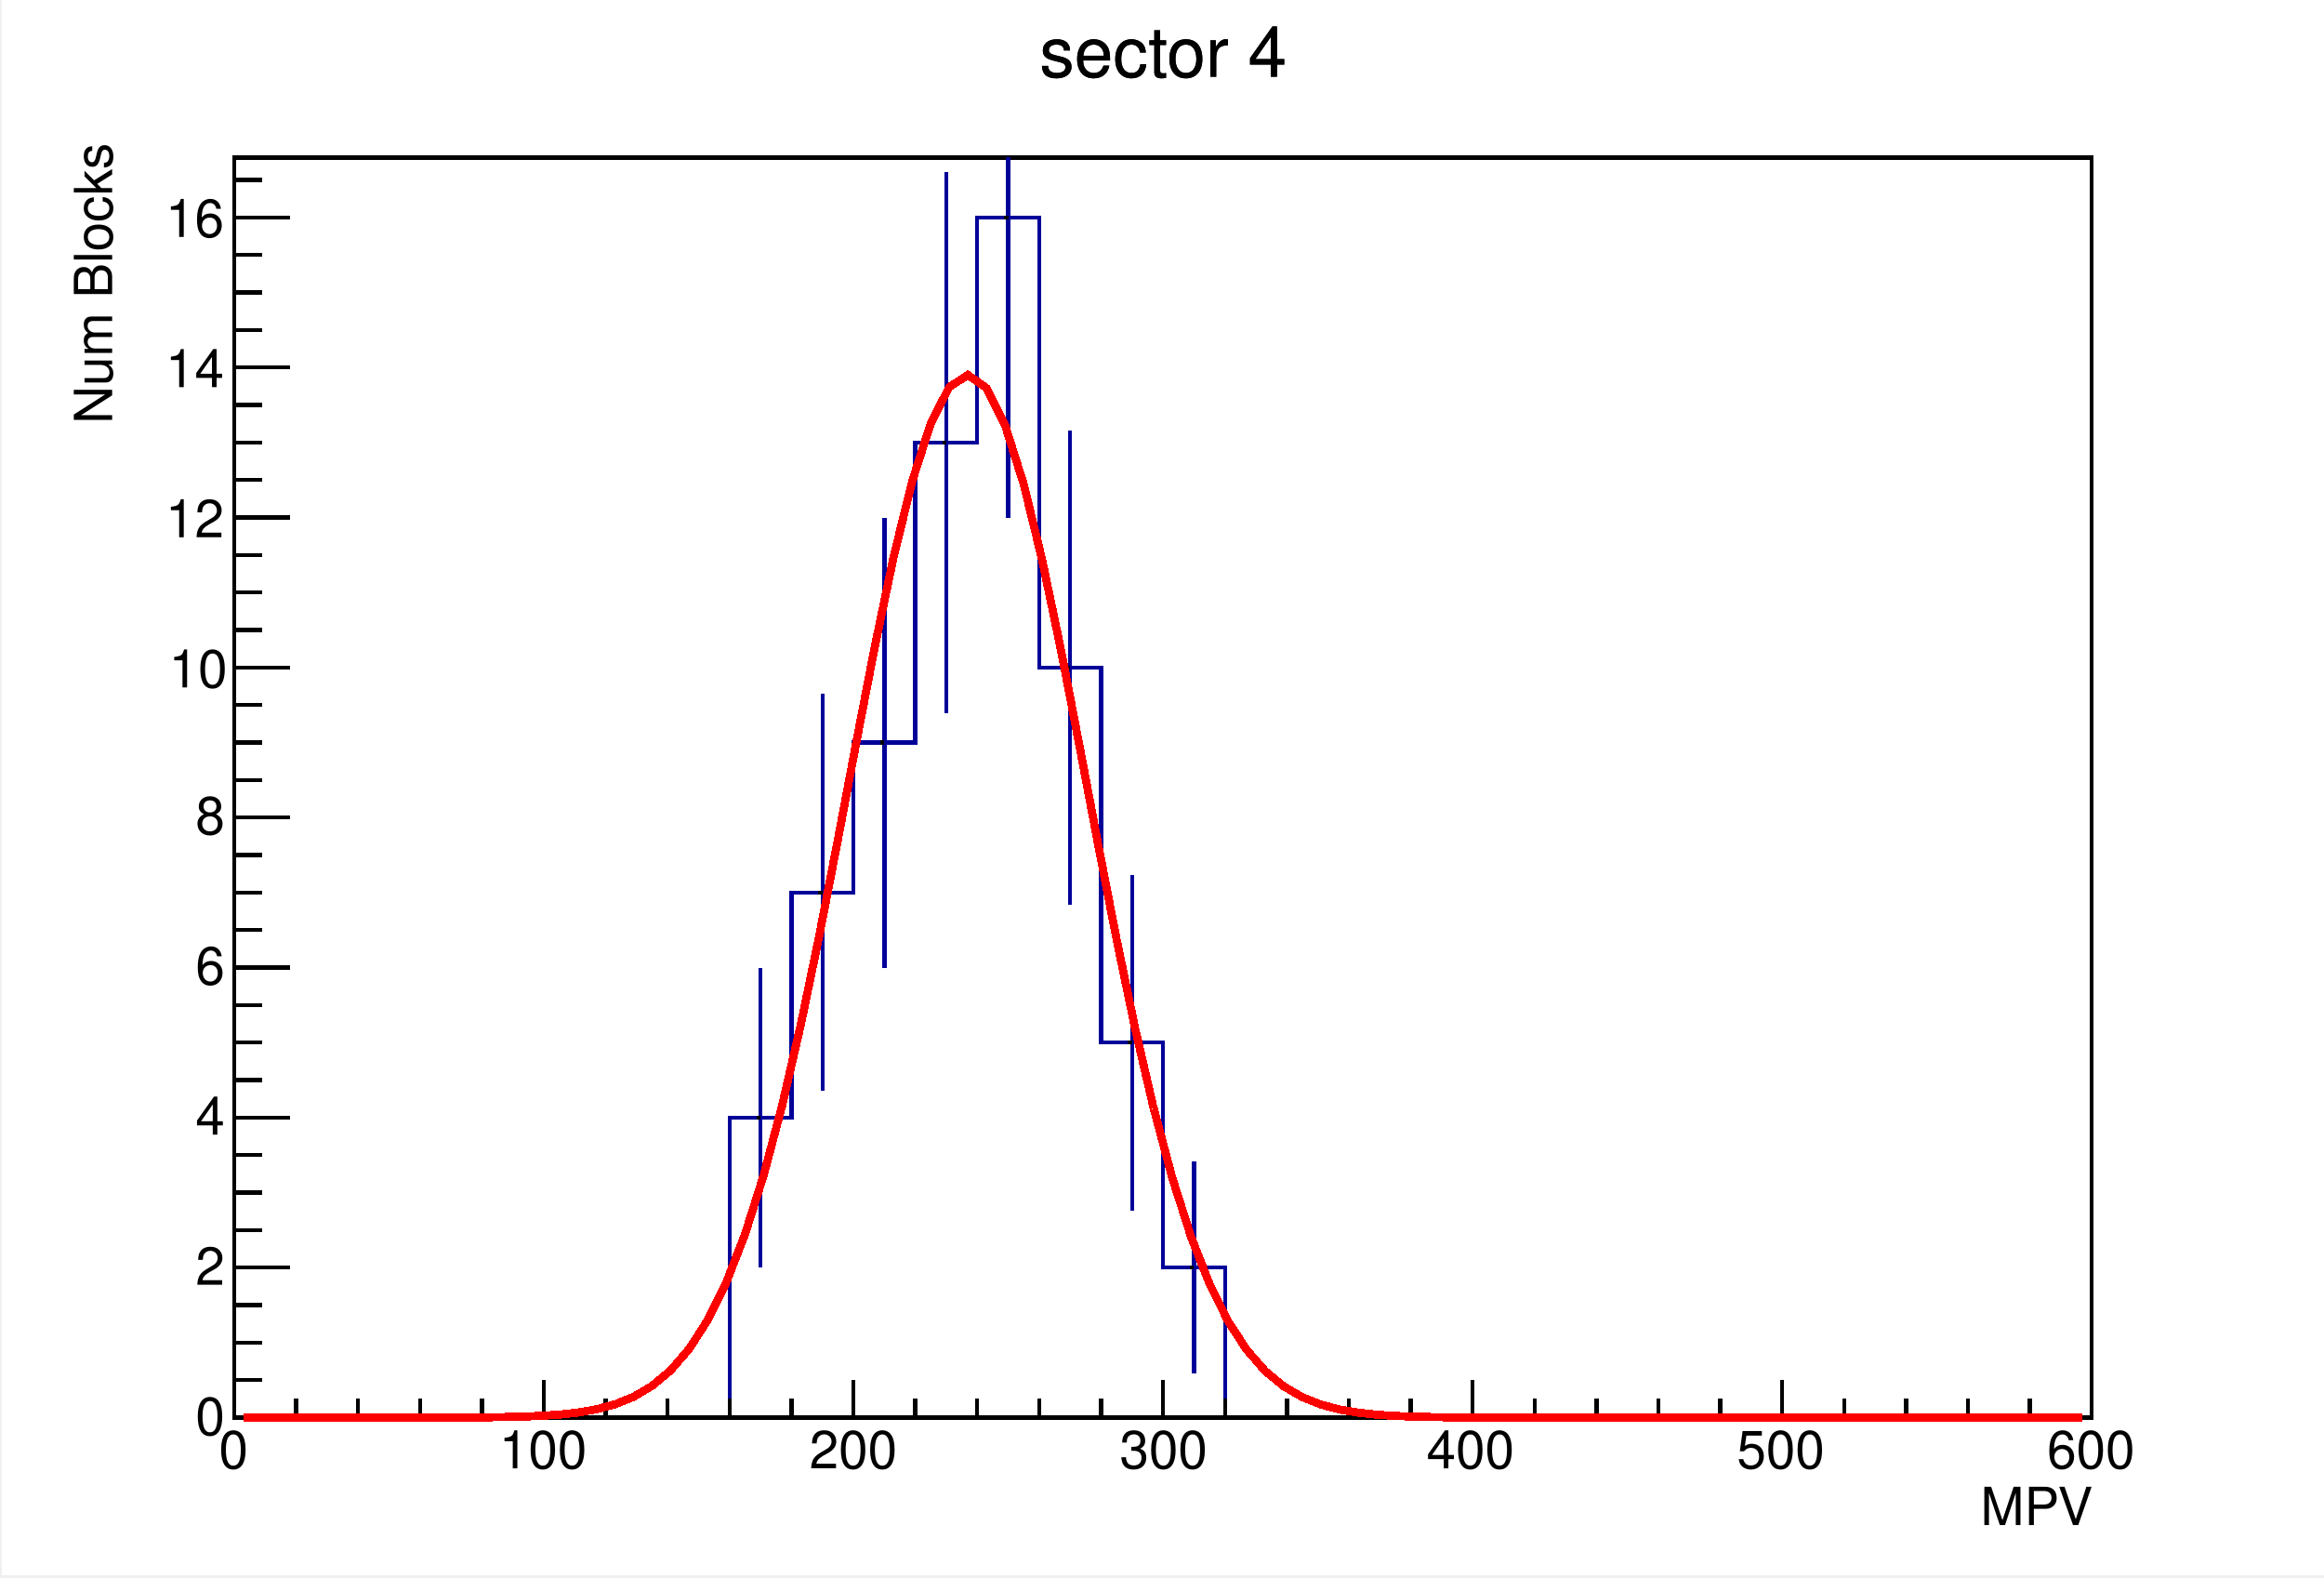
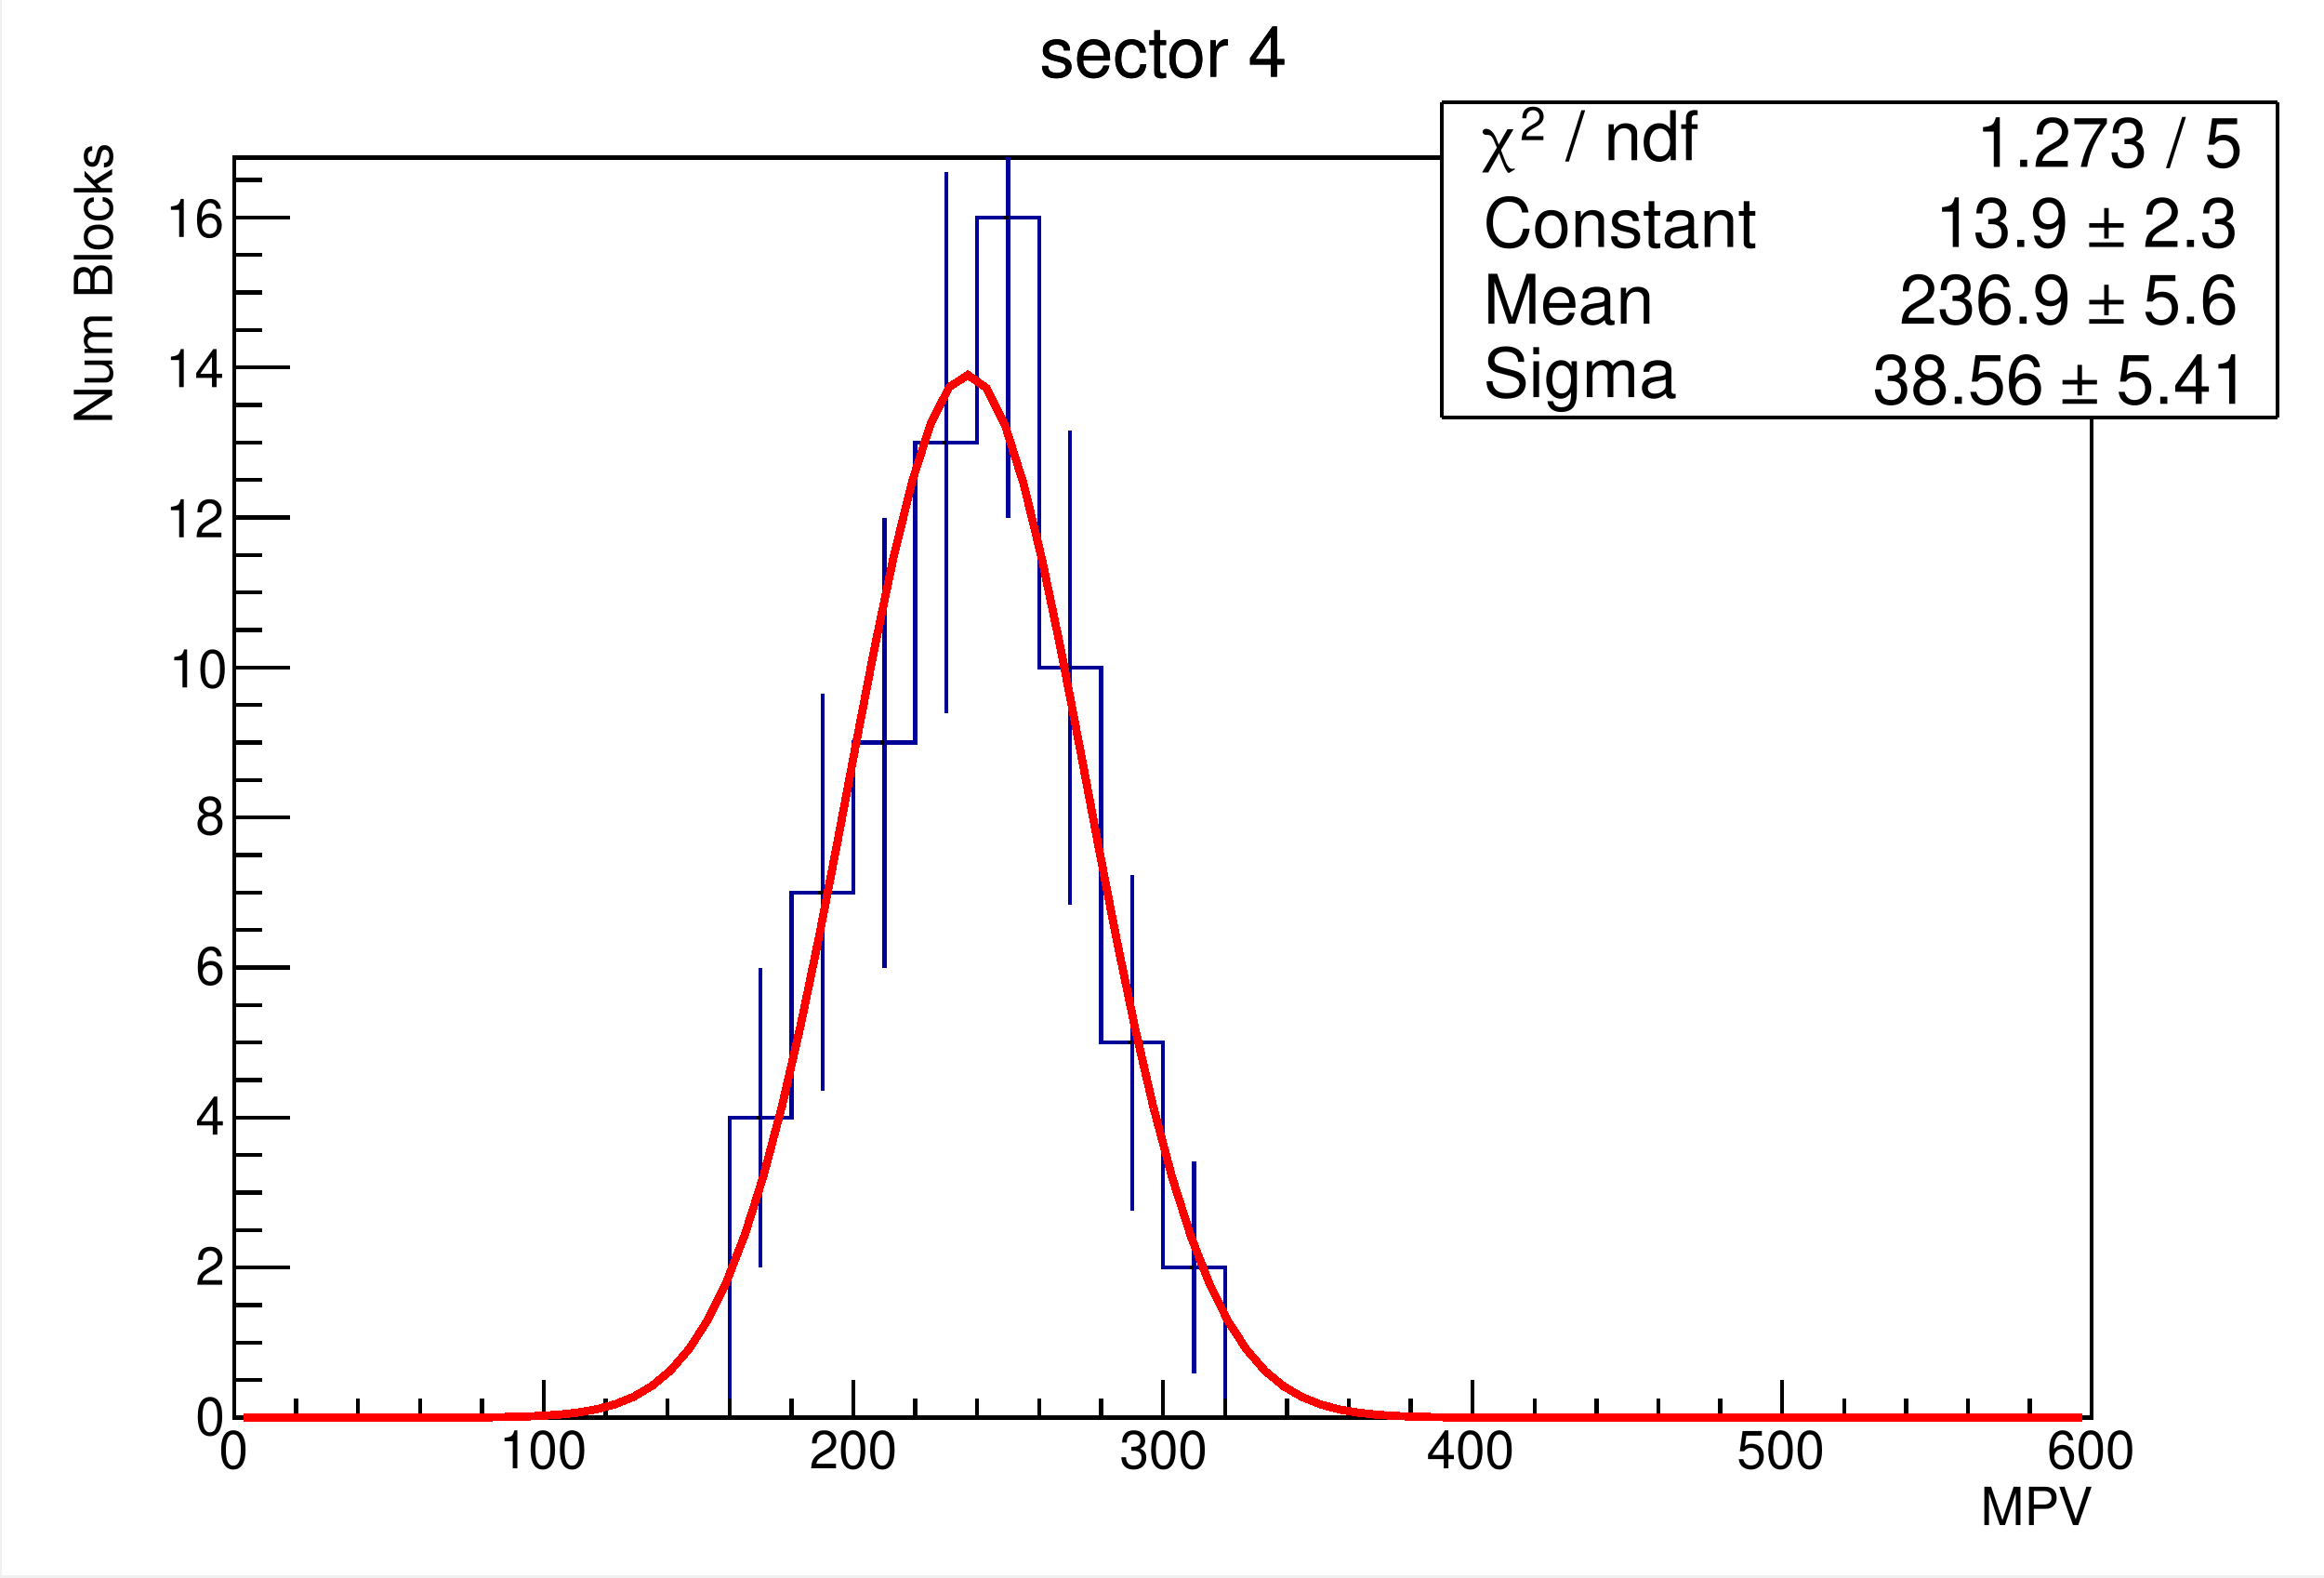
<svg xmlns="http://www.w3.org/2000/svg" width="567.429" height="384.969" viewBox="0 0 567.429 384.969" shape-rendering="crispEdges">
  <defs>
</defs>
  <rect x="0.5" y="0" width="566.929" height="384.469" fill="white" />
  <rect x="57.193" y="38.447" width="453.543" height="307.575" fill="white" />
  <rect x="57.193" y="38.447" width="453.543" height="307.575" fill="none" stroke="black" />
  <path d="M57.193,346.022h 120.945v -73.232h 15.118v -54.924h 15.118v -36.616h 15.118v -73.232h 15.118v -54.924h 15.118v 109.848h 15.118v 91.54h 15.118v 54.924h 15.118v 36.616h 211.654" fill="none" stroke="#000099" />
  <path d="M59.461,346.022h 49.89l 4.535, -0.038l 4.535, -0.034l 4.535, -0.061l 4.535, -0.108l 4.535, -0.185l 4.535, -0.308l 4.535, -0.5l 4.535, -0.792l 4.535, -1.221l 4.535, -1.833l 4.535,  -2.677l 4.535, -3.805l 4.535, -5.258l 4.535, -7.064l 4.535, -9.219l 4.535, -11.679l 4.535, -14.351l 4.535, -17.081l 4.535, -19.665l 4.535, -21.854l 4.535, -23.376l 4.535, -23.971l 4.535, -23.423l 4.535,  -21.597l 4.535, -18.469l 4.535, -14.143l 4.535, -8.852l 4.535, -2.937l 4.535, 3.189l 4.535, 9.086l 4.535, 14.343l 4.535, 18.623l 4.535, 21.698l 4.535, 23.471l 4.535, 23.968l 4.535, 23.33l 4.535, 21.775l  4.535, 19.565" fill="none" stroke="#ff0000" stroke-width="2" />
  <path d="M281.697,270.566l 4.535, 16.97l 4.535, 14.238l 4.535, 11.573l 4.535, 9.123l 4.535, 6.982l 4.535, 5.191l 4.535, 3.752l 4.535, 2.637l 4.535, 1.803l 4.535, 1.2l 4.535, 0.778l 4.535, 0.491l  4.535, 0.302l 4.535, 0.181l 4.535, 0.105l 4.535, 0.06l 4.535, 0.033l 4.535, 0.037h 140.598" fill="none" stroke="#ff0000" stroke-width="2" />
  <path d="M503.933,346.022h 4.535" fill="none" stroke="#ff0000" stroke-width="2" />
  <path d="M57.193,346.022h 453.543" fill="none" stroke="black" />
  <path d="M57.193,336.795v 9.227" fill="none" stroke="black" />
  <path d="M72.311,341.409v 4.614" fill="none" stroke="black" />
  <path d="M87.429,341.409v 4.614" fill="none" stroke="black" />
  <path d="M102.547,341.409v 4.614" fill="none" stroke="black" />
  <path d="M117.665,341.409v 4.614" fill="none" stroke="black" />
  <path d="M132.783,336.795v 9.227" fill="none" stroke="black" />
  <path d="M147.902,341.409v 4.614" fill="none" stroke="black" />
  <path d="M163.02,341.409v 4.614" fill="none" stroke="black" />
  <path d="M178.138,341.409v 4.614" fill="none" stroke="black" />
  <path d="M193.256,341.409v 4.614" fill="none" stroke="black" />
  <path d="M208.374,336.795v 9.227" fill="none" stroke="black" />
  <path d="M223.492,341.409v 4.614" fill="none" stroke="black" />
  <path d="M238.61,341.409v 4.614" fill="none" stroke="black" />
  <path d="M253.728,341.409v 4.614" fill="none" stroke="black" />
  <path d="M268.846,341.409v 4.614" fill="none" stroke="black" />
  <path d="M283.965,336.795v 9.227" fill="none" stroke="black" />
  <path d="M299.083,341.409v 4.614" fill="none" stroke="black" />
  <path d="M314.201,341.409v 4.614" fill="none" stroke="black" />
  <path d="M329.319,341.409v 4.614" fill="none" stroke="black" />
  <path d="M344.437,341.409v 4.614" fill="none" stroke="black" />
  <path d="M359.555,336.795v 9.227" fill="none" stroke="black" />
  <path d="M374.673,341.409v 4.614" fill="none" stroke="black" />
  <path d="M389.791,341.409v 4.614" fill="none" stroke="black" />
  <path d="M404.909,341.409v 4.614" fill="none" stroke="black" />
  <path d="M420.028,341.409v 4.614" fill="none" stroke="black" />
  <path d="M435.146,336.795v 9.227" fill="none" stroke="black" />
  <path d="M450.264,341.409v 4.614" fill="none" stroke="black" />
  <path d="M465.382,341.409v 4.614" fill="none" stroke="black" />
  <path d="M480.5,341.409v 4.614" fill="none" stroke="black" />
  <path d="M495.618,341.409v 4.614" fill="none" stroke="black" />
  <path d="M510.736,336.795v 9.227" fill="none" stroke="black" />
  <text xml:space="preserve" x="53.446" y="358.403" fill="black" font-size="12.845" font-family="Helvetica">0</text>
  <text xml:space="preserve" x="121.868" y="358.403" fill="black" font-size="12.845" font-family="Helvetica">100</text>
  <text xml:space="preserve" x="197.622" y="358.403" fill="black" font-size="12.845" font-family="Helvetica">200</text>
  <text xml:space="preserve" x="273.375" y="358.403" fill="black" font-size="12.845" font-family="Helvetica">300</text>
  <text xml:space="preserve" x="348.314" y="358.403" fill="black" font-size="12.845" font-family="Helvetica">400</text>
  <text xml:space="preserve" x="424.068" y="358.403" fill="black" font-size="12.845" font-family="Helvetica">500</text>
  <text xml:space="preserve" x="499.821" y="358.403" fill="black" font-size="12.845" font-family="Helvetica">600</text>
  <text xml:space="preserve" x="483.53" y="372.251" fill="black" font-size="12.845" font-family="Helvetica">MPV</text>
  <path d="M57.193,346.022v -307.575" fill="none" stroke="black" />
  <path d="M70.799,346.022h -13.606" fill="none" stroke="black" />
  <path d="M63.996,336.868h -6.803" fill="none" stroke="black" />
  <path d="M63.996,327.714h -6.803" fill="none" stroke="black" />
  <path d="M63.996,318.56h -6.803" fill="none" stroke="black" />
  <path d="M70.799,309.406h -13.606" fill="none" stroke="black" />
  <path d="M63.996,300.252h -6.803" fill="none" stroke="black" />
  <path d="M63.996,291.098h -6.803" fill="none" stroke="black" />
  <path d="M63.996,281.944h -6.803" fill="none" stroke="black" />
  <path d="M70.799,272.79h -13.606" fill="none" stroke="black" />
  <path d="M63.996,263.636h -6.803" fill="none" stroke="black" />
  <path d="M63.996,254.482h -6.803" fill="none" stroke="black" />
  <path d="M63.996,245.328h -6.803" fill="none" stroke="black" />
  <path d="M70.799,236.174h -13.606" fill="none" stroke="black" />
  <path d="M63.996,227.02h -6.803" fill="none" stroke="black" />
  <path d="M63.996,217.866h -6.803" fill="none" stroke="black" />
  <path d="M63.996,208.712h -6.803" fill="none" stroke="black" />
  <path d="M70.799,199.558h -13.606" fill="none" stroke="black" />
  <path d="M63.996,190.404h -6.803" fill="none" stroke="black" />
  <path d="M63.996,181.25h -6.803" fill="none" stroke="black" />
  <path d="M63.996,172.096h -6.803" fill="none" stroke="black" />
  <path d="M70.799,162.942h -13.606" fill="none" stroke="black" />
  <path d="M63.996,153.788h -6.803" fill="none" stroke="black" />
  <path d="M63.996,144.634h -6.803" fill="none" stroke="black" />
  <path d="M63.996,135.48h -6.803" fill="none" stroke="black" />
  <path d="M70.799,126.326h -13.606" fill="none" stroke="black" />
  <path d="M63.996,117.172h -6.803" fill="none" stroke="black" />
  <path d="M63.996,108.018h -6.803" fill="none" stroke="black" />
  <path d="M63.996,98.864h -6.803" fill="none" stroke="black" />
  <path d="M70.799,89.71h -13.606" fill="none" stroke="black" />
  <path d="M63.996,80.555h -6.803" fill="none" stroke="black" />
  <path d="M63.996,71.401h -6.803" fill="none" stroke="black" />
  <path d="M63.996,62.247h -6.803" fill="none" stroke="black" />
  <path d="M70.799,53.093h -13.606" fill="none" stroke="black" />
  <path d="M70.799,53.093h -13.606" fill="none" stroke="black" />
  <path d="M63.996,43.939h -6.803" fill="none" stroke="black" />
  <text xml:space="preserve" x="47.744" y="350.258" fill="black" font-size="12.845" font-family="Helvetica">0</text>
  <text xml:space="preserve" x="47.744" y="313.603" fill="black" font-size="12.845" font-family="Helvetica">2</text>
  <text xml:space="preserve" x="47.744" y="276.948" fill="black" font-size="12.845" font-family="Helvetica">4</text>
  <text xml:space="preserve" x="47.744" y="240.293" fill="black" font-size="12.845" font-family="Helvetica">6</text>
  <text xml:space="preserve" x="47.744" y="203.638" fill="black" font-size="12.845" font-family="Helvetica">8</text>
  <text xml:space="preserve" x="41.228" y="167.798" fill="black" font-size="12.845" font-family="Helvetica">10</text>
  <text xml:space="preserve" x="40.413" y="131.143" fill="black" font-size="12.845" font-family="Helvetica">12</text>
  <text xml:space="preserve" x="40.413" y="94.488" fill="black" font-size="12.845" font-family="Helvetica">14</text>
  <text xml:space="preserve" x="40.413" y="57.833" fill="black" font-size="12.845" font-family="Helvetica">16</text>
  <g transform="rotate(-90,27.3803,103.448)">
    <text xml:space="preserve" x="27.38" y="103.448" fill="black" font-size="12.845" font-family="Helvetica">Num Blocks</text>
  </g>
  <text xml:space="preserve" x="253.826" y="18.735" fill="black" font-size="16.99" font-family="Helvetica">sector 4</text>
+   <rect x="351.996" y="24.991" width="204.094" height="76.894" fill="white" />
+   <path d="M351.996,101.884h 204.094" fill="none" stroke="black" />
+   <path d="M556.091,101.884v -76.894" fill="none" stroke="black" />
+   <path d="M556.091,24.991h -204.094" fill="none" stroke="black" />
+   <path d="M351.996,24.991v 76.894" fill="none" stroke="black" />
+   <text xml:space="preserve" x="377.638" y="39.099" fill="black" font-size="16.725" font-family="Helvetica"> / ndf </text>
+   <text xml:space="preserve" x="371.122" y="34.211" fill="black" font-size="11.317" font-family="Helvetica">2</text>
+   <text xml:space="preserve" x="362.162" y="39.099" fill="black" font-size="16.725" font-family="Times">χ</text>
+   <text xml:space="preserve" x="477.828" y="40.728" fill="black" font-size="16.725" font-family="Helvetica"> 1.273 / 5</text>
+   <text xml:space="preserve" x="362.162" y="60.277" fill="black" font-size="16.725" font-family="Helvetica">Constant </text>
+   <text xml:space="preserve" x="518.556" y="60.277" fill="black" font-size="16.725" font-family="Helvetica"> 2.3</text>
+   <text xml:space="preserve" x="509.596" y="60.277" fill="black" font-size="16.725" font-family="Times">±</text>
+   <text xml:space="preserve" x="463.166" y="60.277" fill="black" font-size="16.725" font-family="Helvetica">  13.9 </text>
+   <text xml:space="preserve" x="362.162" y="79.012" fill="black" font-size="16.725" font-family="Helvetica">Mean     </text>
+   <text xml:space="preserve" x="518.556" y="79.012" fill="black" font-size="16.725" font-family="Helvetica"> 5.6</text>
+   <text xml:space="preserve" x="509.596" y="79.012" fill="black" font-size="16.725" font-family="Times">±</text>
+   <text xml:space="preserve" x="459.094" y="79.012" fill="black" font-size="16.725" font-family="Helvetica"> 236.9 </text>
+   <text xml:space="preserve" x="362.162" y="96.932" fill="black" font-size="16.725" font-family="Helvetica">Sigma    </text>
+   <text xml:space="preserve" x="512.039" y="98.561" fill="black" font-size="16.725" font-family="Helvetica"> 5.41</text>
+   <text xml:space="preserve" x="503.079" y="98.561" fill="black" font-size="16.725" font-family="Times">±</text>
+   <text xml:space="preserve" x="452.577" y="98.561" fill="black" font-size="16.725" font-family="Helvetica"> 38.56 </text>
  <g stroke="black" stroke-width="1" fill="none">
    <line x1="63.752" y1="346.022" x2="64.752" y2="346.022" />
  </g>
  <g stroke="black" stroke-width="1" fill="none">
    <line x1="78.87" y1="346.022" x2="79.87" y2="346.022" />
  </g>
  <g stroke="black" stroke-width="1" fill="none">
    <line x1="93.988" y1="346.022" x2="94.988" y2="346.022" />
  </g>
  <g stroke="black" stroke-width="1" fill="none">
    <line x1="109.106" y1="346.022" x2="110.106" y2="346.022" />
  </g>
  <g stroke="black" stroke-width="1" fill="none">
    <line x1="124.224" y1="346.022" x2="125.224" y2="346.022" />
  </g>
  <g stroke="black" stroke-width="1" fill="none">
    <line x1="139.343" y1="346.022" x2="140.343" y2="346.022" />
  </g>
  <g stroke="black" stroke-width="1" fill="none">
    <line x1="154.461" y1="346.022" x2="155.461" y2="346.022" />
  </g>
  <g stroke="black" stroke-width="1" fill="none">
    <line x1="169.579" y1="346.022" x2="170.579" y2="346.022" />
  </g>
  <path d="M185.697,309.406v -36.616" fill="none" stroke="#000099" />
  <path d="M185.697,272.79v -36.616" fill="none" stroke="#000099" />
  <path d="M178.138,272.79h 7.559" fill="none" stroke="#000099" />
  <path d="M185.697,272.79h 7.559" fill="none" stroke="#000099" />
  <g stroke="black" stroke-width="1" fill="none">
    <line x1="184.697" y1="272.79" x2="185.697" y2="272.79" />
  </g>
  <path d="M200.815,266.304v -48.439" fill="none" stroke="#000099" />
  <path d="M200.815,217.866v -48.439" fill="none" stroke="#000099" />
  <path d="M193.256,217.866h 7.559" fill="none" stroke="#000099" />
  <path d="M200.815,217.866h 7.559" fill="none" stroke="#000099" />
  <g stroke="black" stroke-width="1" fill="none">
    <line x1="199.815" y1="217.866" x2="200.815" y2="217.866" />
  </g>
  <path d="M215.933,236.174v -54.924" fill="none" stroke="#000099" />
  <path d="M215.933,181.25v -54.924" fill="none" stroke="#000099" />
  <path d="M208.374,181.25h 7.559" fill="none" stroke="#000099" />
  <path d="M215.933,181.25h 7.559" fill="none" stroke="#000099" />
  <g stroke="black" stroke-width="1" fill="none">
    <line x1="214.933" y1="181.25" x2="215.933" y2="181.25" />
  </g>
  <path d="M231.051,174.028v -66.011" fill="none" stroke="#000099" />
  <path d="M231.051,108.018v -66.011" fill="none" stroke="#000099" />
  <path d="M223.492,108.018h 7.559" fill="none" stroke="#000099" />
  <path d="M231.051,108.018h 7.559" fill="none" stroke="#000099" />
  <g stroke="black" stroke-width="1" fill="none">
    <line x1="230.051" y1="108.018" x2="231.051" y2="108.018" />
  </g>
  <path d="M246.169,126.326v -73.232" fill="none" stroke="#000099" />
  <path d="M246.169,53.093v -14.646" fill="none" stroke="#000099" />
  <path d="M238.61,53.093h 7.559" fill="none" stroke="#000099" />
  <path d="M246.169,53.093h 7.559" fill="none" stroke="#000099" />
  <g stroke="black" stroke-width="1" fill="none">
    <line x1="245.169" y1="53.093" x2="246.169" y2="53.093" />
  </g>
  <path d="M261.287,220.837v -57.895" fill="none" stroke="#000099" />
  <path d="M261.287,162.942v -57.895" fill="none" stroke="#000099" />
  <path d="M253.728,162.942h 7.559" fill="none" stroke="#000099" />
  <path d="M261.287,162.942h 7.559" fill="none" stroke="#000099" />
  <g stroke="black" stroke-width="1" fill="none">
    <line x1="260.287" y1="162.942" x2="261.287" y2="162.942" />
  </g>
  <path d="M276.406,295.42v -40.938" fill="none" stroke="#000099" />
  <path d="M276.406,254.482v -40.938" fill="none" stroke="#000099" />
  <path d="M268.846,254.482h 7.559" fill="none" stroke="#000099" />
  <path d="M276.406,254.482h 7.559" fill="none" stroke="#000099" />
  <g stroke="black" stroke-width="1" fill="none">
    <line x1="275.406" y1="254.482" x2="276.406" y2="254.482" />
  </g>
  <path d="M291.524,335.298v -25.892" fill="none" stroke="#000099" />
  <path d="M291.524,309.406v -25.892" fill="none" stroke="#000099" />
  <path d="M283.965,309.406h 7.559" fill="none" stroke="#000099" />
  <path d="M291.524,309.406h 7.559" fill="none" stroke="#000099" />
  <g stroke="black" stroke-width="1" fill="none">
    <line x1="290.524" y1="309.406" x2="291.524" y2="309.406" />
  </g>
  <g stroke="black" stroke-width="1" fill="none">
    <line x1="305.642" y1="346.022" x2="306.642" y2="346.022" />
  </g>
  <g stroke="black" stroke-width="1" fill="none">
    <line x1="320.76" y1="346.022" x2="321.76" y2="346.022" />
  </g>
  <g stroke="black" stroke-width="1" fill="none">
    <line x1="335.878" y1="346.022" x2="336.878" y2="346.022" />
  </g>
  <g stroke="black" stroke-width="1" fill="none">
    <line x1="350.996" y1="346.022" x2="351.996" y2="346.022" />
  </g>
  <g stroke="black" stroke-width="1" fill="none">
    <line x1="366.114" y1="346.022" x2="367.114" y2="346.022" />
  </g>
  <g stroke="black" stroke-width="1" fill="none">
    <line x1="381.232" y1="346.022" x2="382.232" y2="346.022" />
  </g>
  <g stroke="black" stroke-width="1" fill="none">
    <line x1="396.35" y1="346.022" x2="397.35" y2="346.022" />
  </g>
  <g stroke="black" stroke-width="1" fill="none">
    <line x1="411.469" y1="346.022" x2="412.469" y2="346.022" />
  </g>
  <g stroke="black" stroke-width="1" fill="none">
    <line x1="426.587" y1="346.022" x2="427.587" y2="346.022" />
  </g>
  <g stroke="black" stroke-width="1" fill="none">
    <line x1="441.705" y1="346.022" x2="442.705" y2="346.022" />
  </g>
  <g stroke="black" stroke-width="1" fill="none">
    <line x1="456.823" y1="346.022" x2="457.823" y2="346.022" />
  </g>
  <g stroke="black" stroke-width="1" fill="none">
    <line x1="471.941" y1="346.022" x2="472.941" y2="346.022" />
  </g>
  <g stroke="black" stroke-width="1" fill="none">
    <line x1="487.059" y1="346.022" x2="488.059" y2="346.022" />
  </g>
  <g stroke="black" stroke-width="1" fill="none">
    <line x1="502.177" y1="346.022" x2="503.177" y2="346.022" />
  </g>
  <path d="M59.461,346.022h 49.89l 4.535, -0.038l 4.535, -0.034l 4.535, -0.061l 4.535, -0.108l 4.535, -0.185l 4.535, -0.308l 4.535, -0.5l 4.535, -0.792l 4.535, -1.221l 4.535, -1.833l 4.535,  -2.677l 4.535, -3.805l 4.535, -5.258l 4.535, -7.064l 4.535, -9.219l 4.535, -11.679l 4.535, -14.351l 4.535, -17.081l 4.535, -19.665l 4.535, -21.854l 4.535, -23.376l 4.535, -23.971l 4.535, -23.423l 4.535,  -21.597l 4.535, -18.469l 4.535, -14.143l 4.535, -8.852l 4.535, -2.937l 4.535, 3.189l 4.535, 9.086l 4.535, 14.343l 4.535, 18.623l 4.535, 21.698l 4.535, 23.471l 4.535, 23.968l 4.535, 23.33l 4.535, 21.775l  4.535, 19.565" fill="none" stroke="#ff0000" stroke-width="2" />
  <path d="M281.697,270.566l 4.535, 16.97l 4.535, 14.238l 4.535, 11.573l 4.535, 9.123l 4.535, 6.982l 4.535, 5.191l 4.535, 3.752l 4.535, 2.637l 4.535, 1.803l 4.535, 1.2l 4.535, 0.778l 4.535, 0.491l  4.535, 0.302l 4.535, 0.181l 4.535, 0.105l 4.535, 0.06l 4.535, 0.033l 4.535, 0.037h 140.598" fill="none" stroke="#ff0000" stroke-width="2" />
  <path d="M503.933,346.022h 4.535" fill="none" stroke="#ff0000" stroke-width="2" />
+   <rect x="351.996" y="24.991" width="204.094" height="76.894" fill="white" />
+   <path d="M351.996,101.884h 204.094" fill="none" stroke="black" />
+   <path d="M556.091,101.884v -76.894" fill="none" stroke="black" />
+   <path d="M556.091,24.991h -204.094" fill="none" stroke="black" />
+   <path d="M351.996,24.991v 76.894" fill="none" stroke="black" />
+   <text xml:space="preserve" x="377.638" y="39.099" fill="black" font-size="16.725" font-family="Helvetica"> / ndf </text>
+   <text xml:space="preserve" x="371.122" y="34.211" fill="black" font-size="11.317" font-family="Helvetica">2</text>
+   <text xml:space="preserve" x="362.162" y="39.099" fill="black" font-size="16.725" font-family="Times">χ</text>
+   <text xml:space="preserve" x="477.828" y="40.728" fill="black" font-size="16.725" font-family="Helvetica"> 1.273 / 5</text>
+   <text xml:space="preserve" x="362.162" y="60.277" fill="black" font-size="16.725" font-family="Helvetica">Constant </text>
+   <text xml:space="preserve" x="518.556" y="60.277" fill="black" font-size="16.725" font-family="Helvetica"> 2.3</text>
+   <text xml:space="preserve" x="509.596" y="60.277" fill="black" font-size="16.725" font-family="Times">±</text>
+   <text xml:space="preserve" x="463.166" y="60.277" fill="black" font-size="16.725" font-family="Helvetica">  13.9 </text>
+   <text xml:space="preserve" x="362.162" y="79.012" fill="black" font-size="16.725" font-family="Helvetica">Mean     </text>
+   <text xml:space="preserve" x="518.556" y="79.012" fill="black" font-size="16.725" font-family="Helvetica"> 5.6</text>
+   <text xml:space="preserve" x="509.596" y="79.012" fill="black" font-size="16.725" font-family="Times">±</text>
+   <text xml:space="preserve" x="459.094" y="79.012" fill="black" font-size="16.725" font-family="Helvetica"> 236.9 </text>
+   <text xml:space="preserve" x="362.162" y="96.932" fill="black" font-size="16.725" font-family="Helvetica">Sigma    </text>
+   <text xml:space="preserve" x="512.039" y="98.561" fill="black" font-size="16.725" font-family="Helvetica"> 5.41</text>
+   <text xml:space="preserve" x="503.079" y="98.561" fill="black" font-size="16.725" font-family="Times">±</text>
+   <text xml:space="preserve" x="452.577" y="98.561" fill="black" font-size="16.725" font-family="Helvetica"> 38.56 </text>
  <text xml:space="preserve" x="253.826" y="18.735" fill="black" font-size="16.99" font-family="Helvetica">sector 4</text>
</svg>
